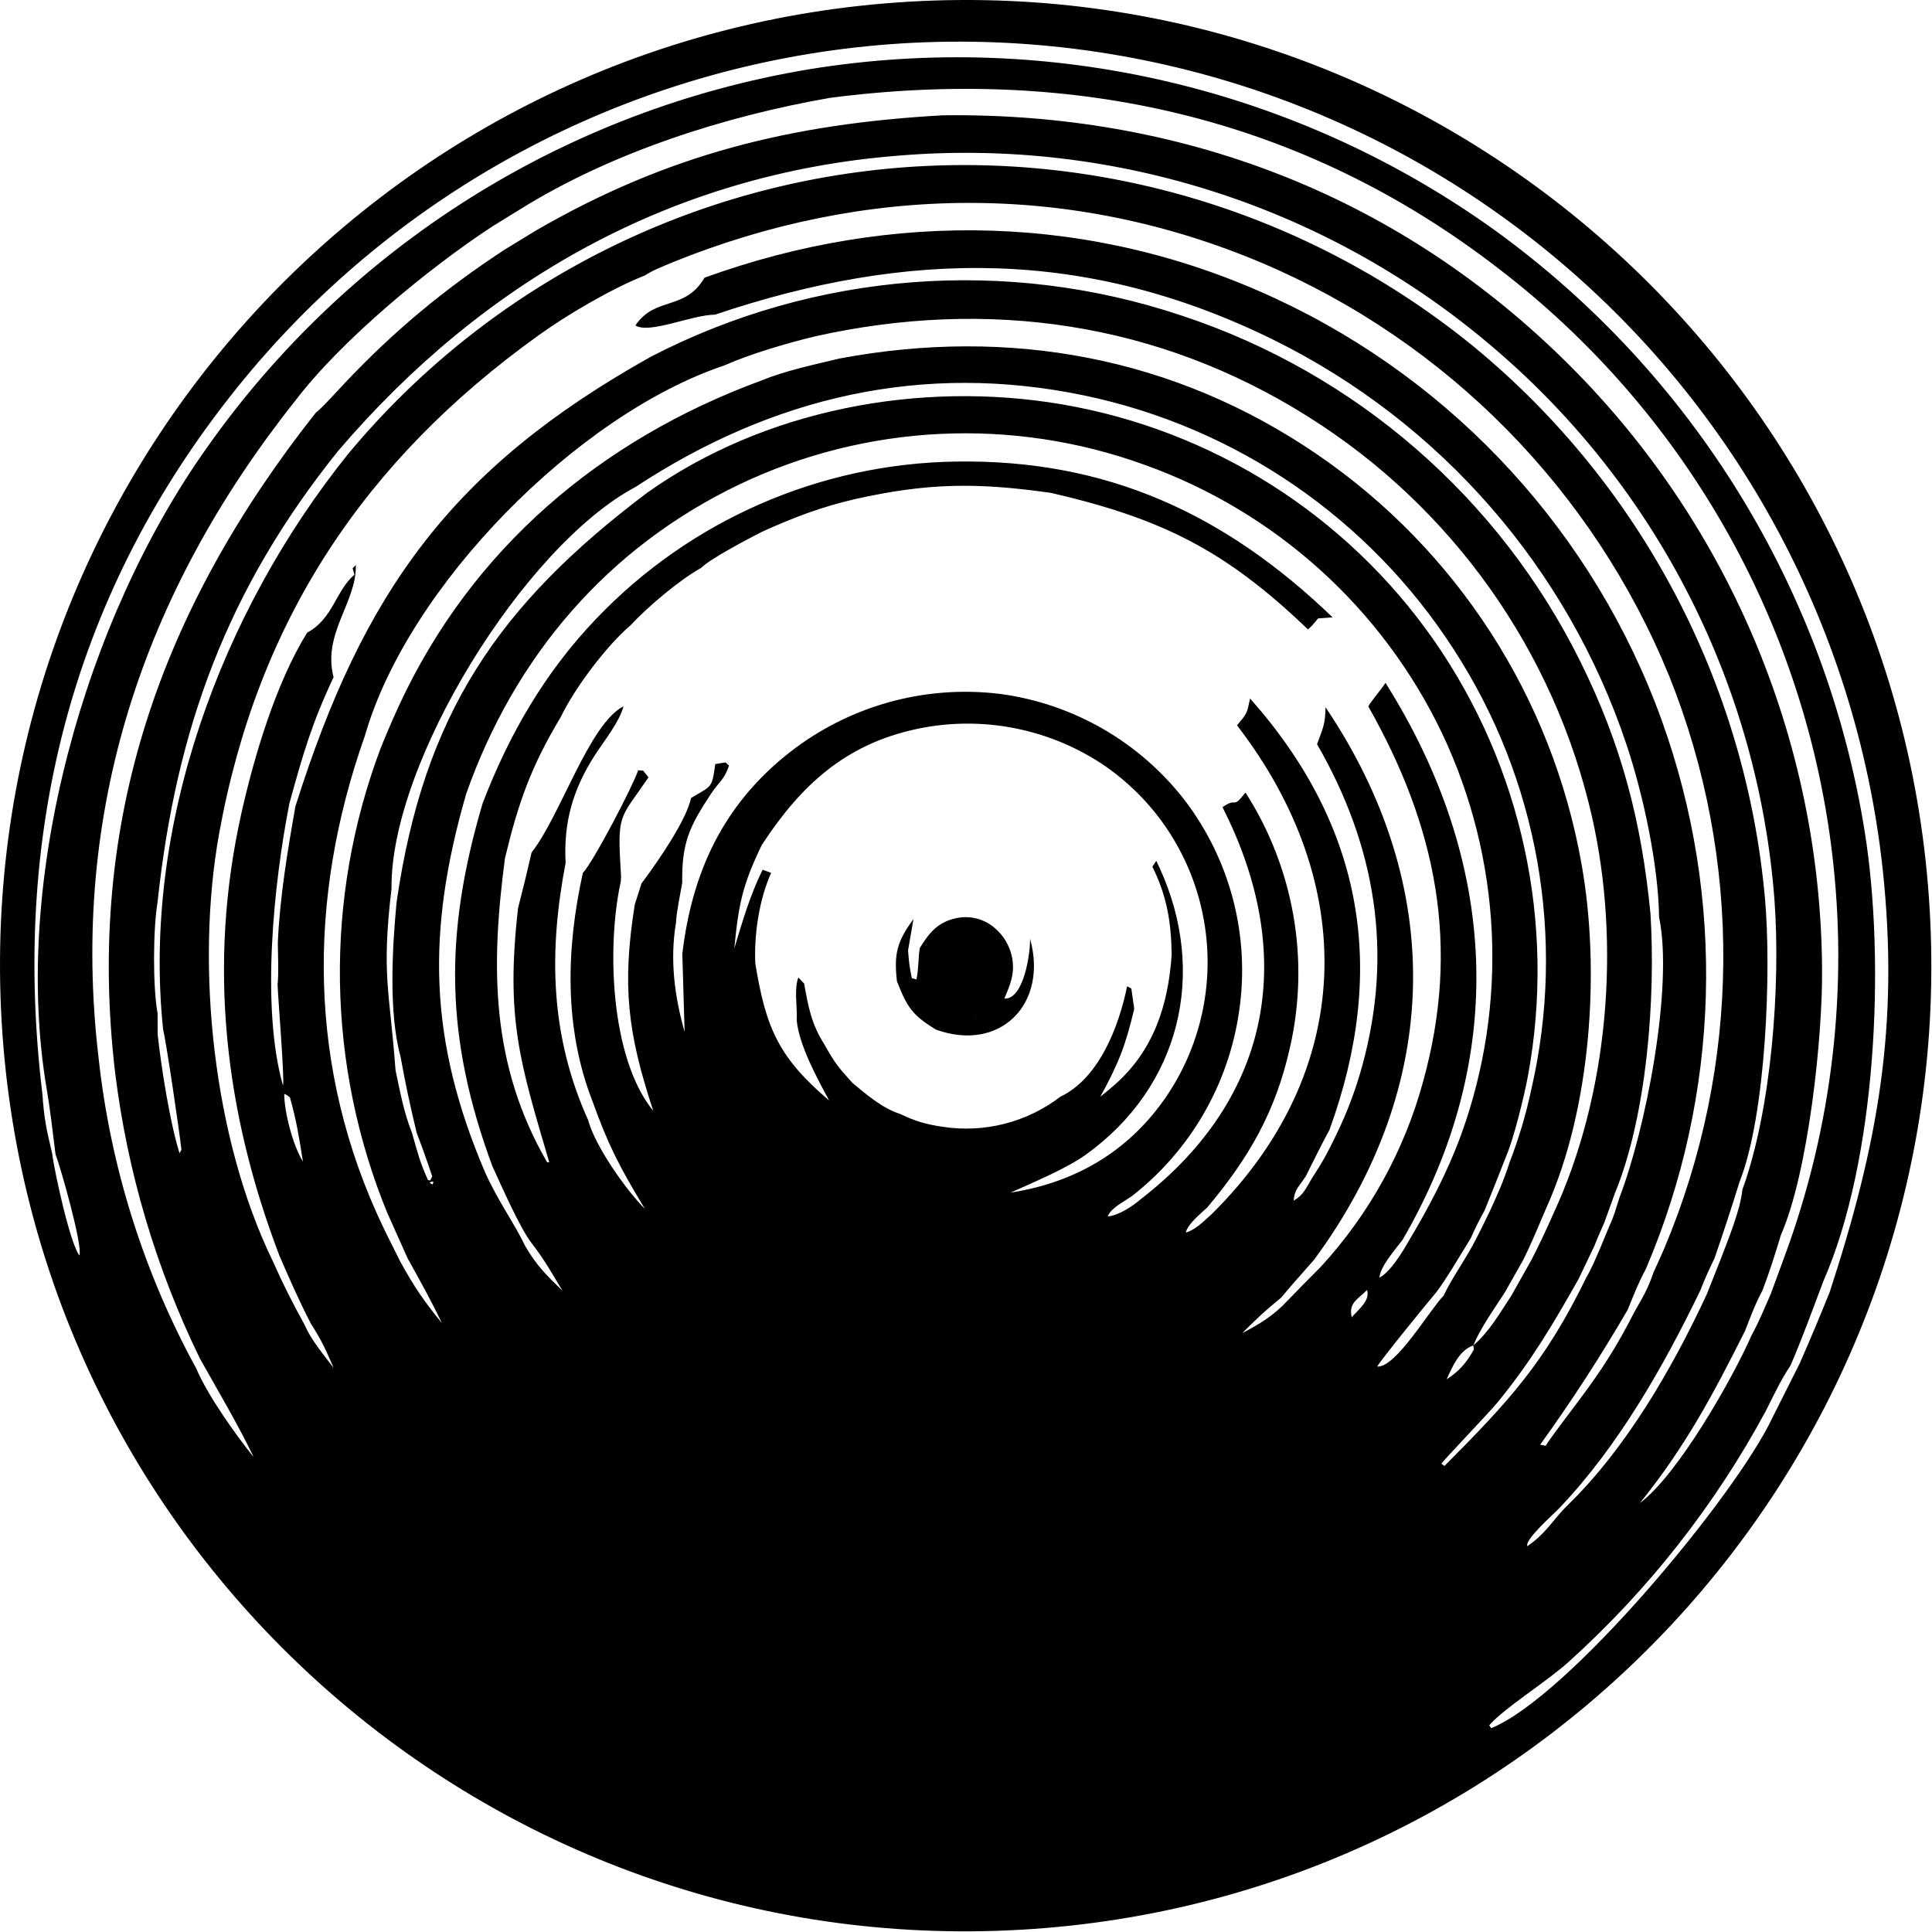
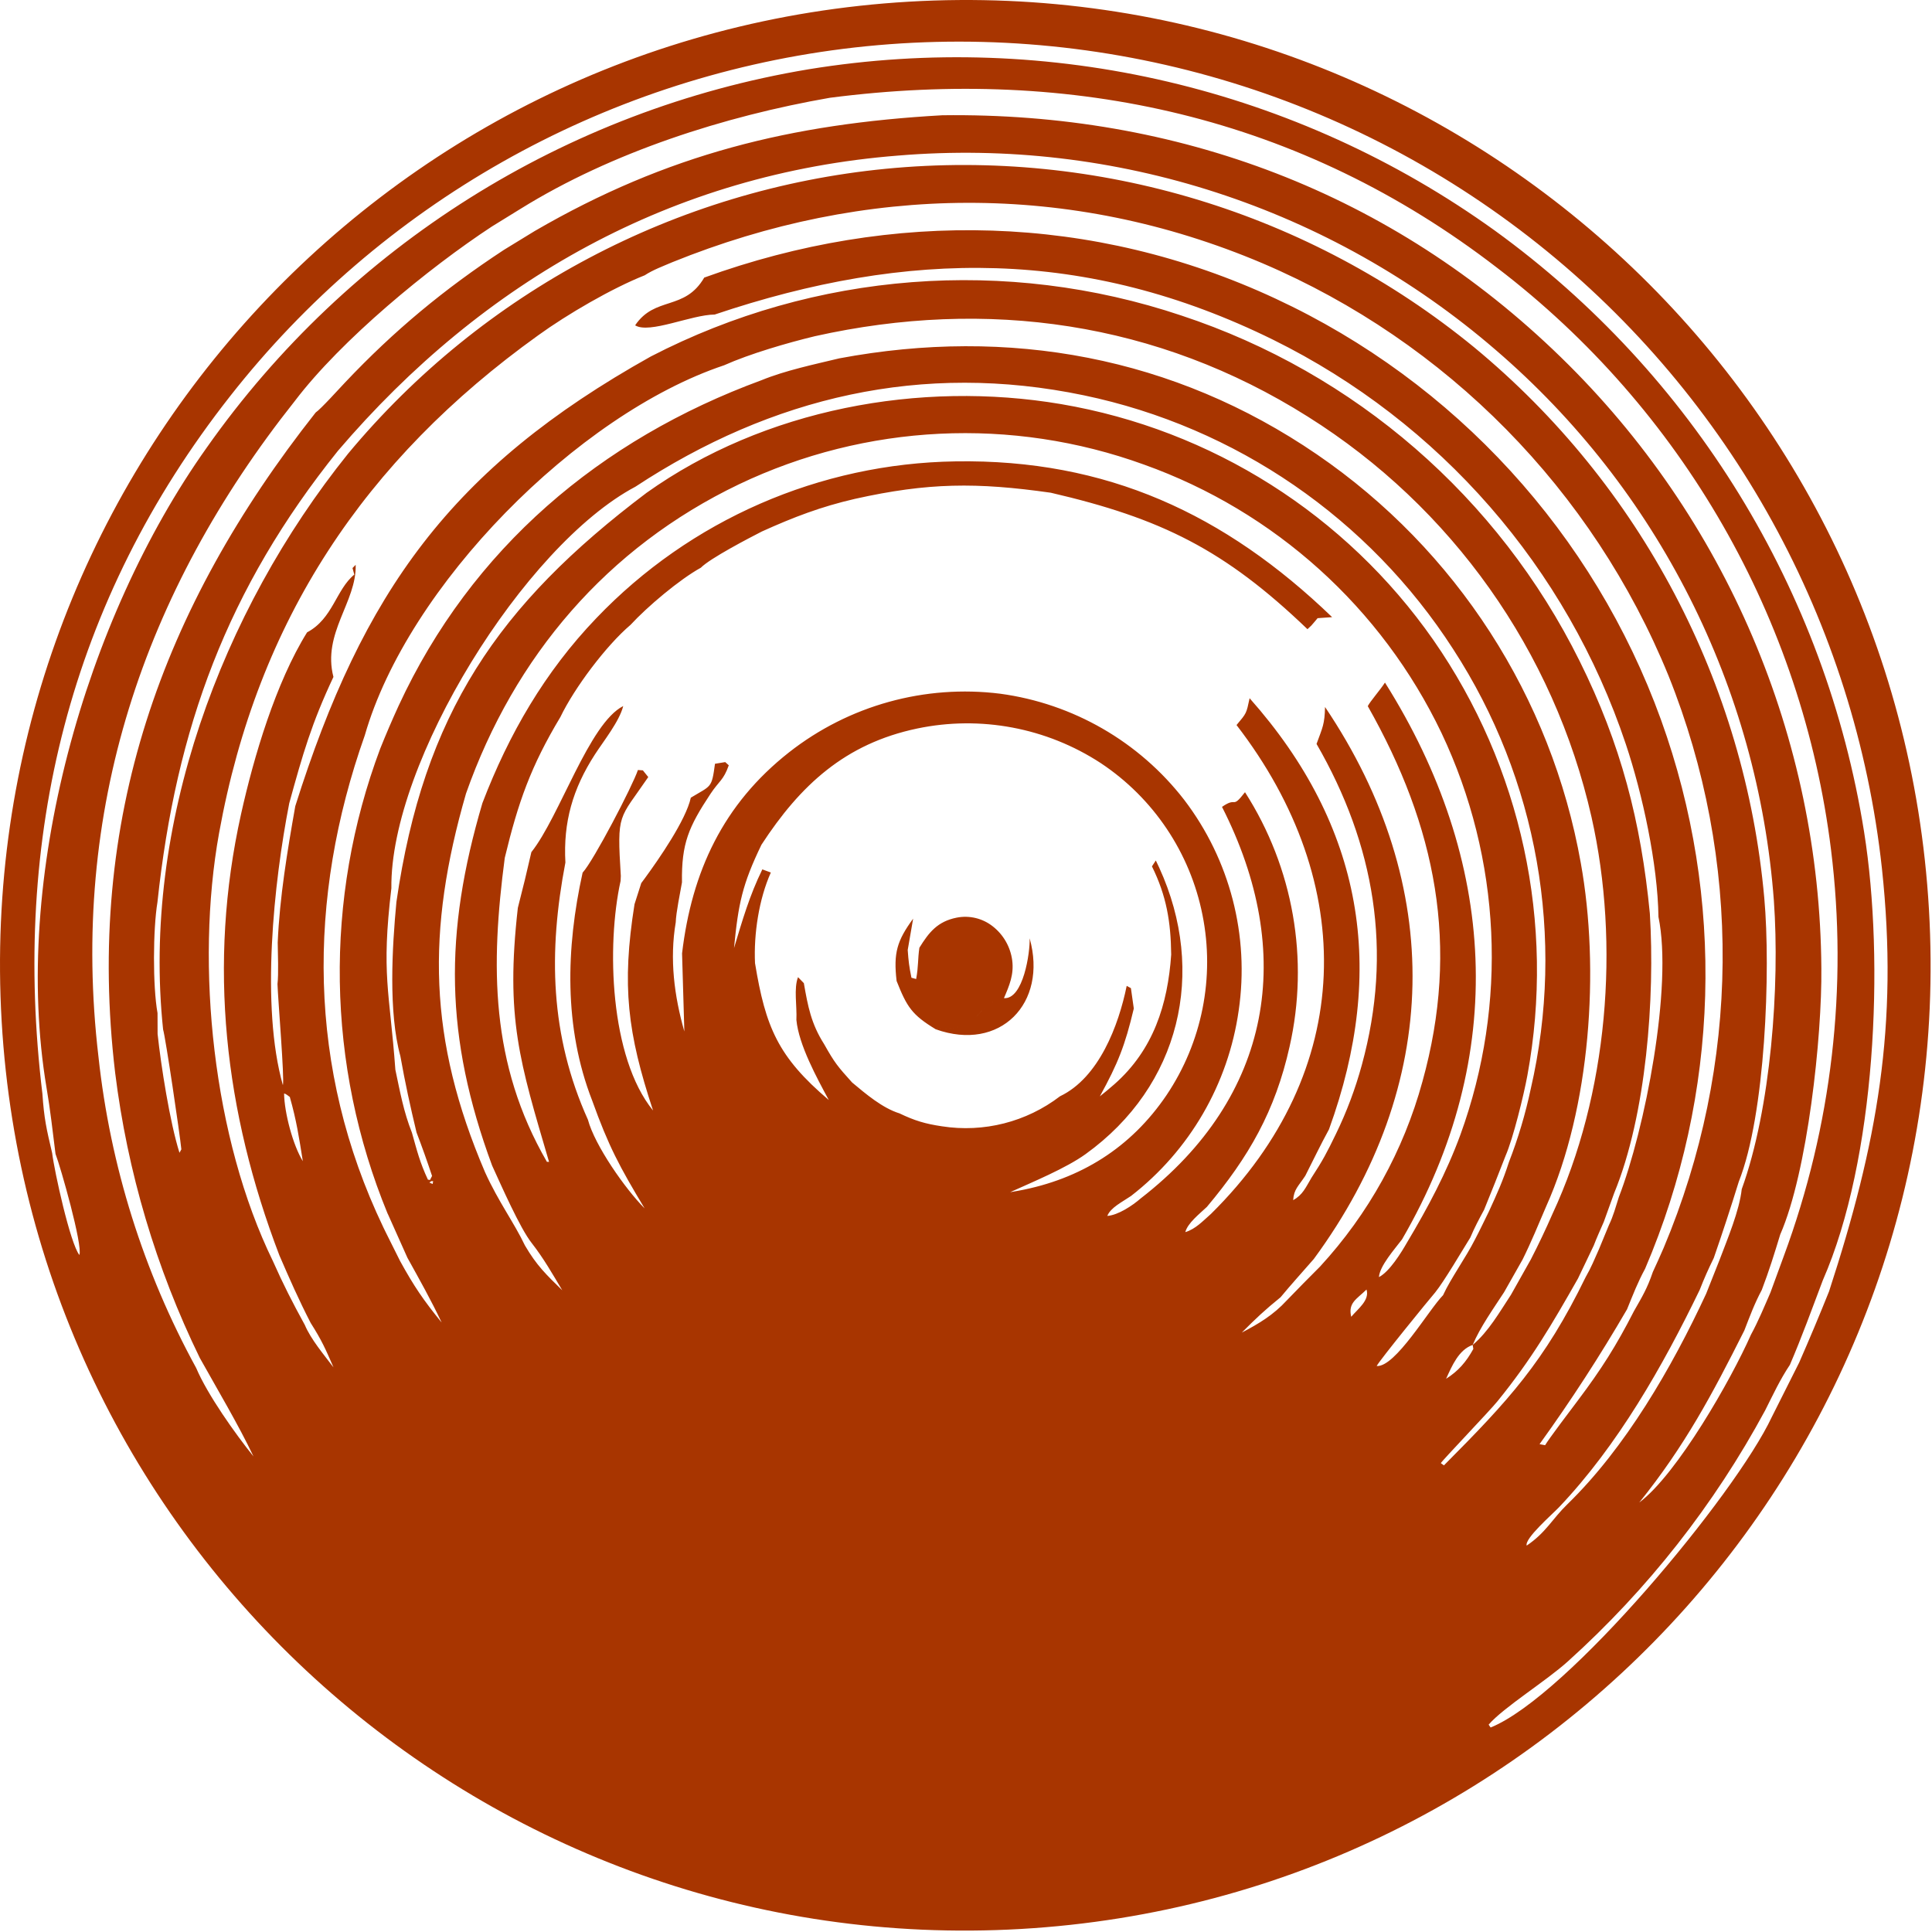
- <svg xmlns="http://www.w3.org/2000/svg" width="960" height="960" viewBox="0 0 960 960" fill="none">
-   <path d="M451.865 0.831C716.481 -14.622 943.505 187.418 958.854 452.04C974.203 716.661 772.093 943.601 507.463 958.865C242.971 974.111 16.169 772.124 0.82 507.637C-14.529 243.152 187.384 16.277 451.865 0.831ZM764.447 121.227C667.074 43.76 542.584 8.812 419.12 24.286C298.73 39.462 189.195 101.539 114.316 197.024C34.415 298.702 5.754 416.724 21.077 543.683C21.928 556.109 23.057 561.014 25.926 573.196C27.024 582.206 34.871 618.069 39.46 623.841C41.196 619.033 30.085 579.991 27.594 573.587C26.228 562.671 24.979 551.507 23.131 540.681C5.698 436.826 42.24 307.602 102.742 222.543C173.279 122.341 281.033 54.589 401.903 34.445C521.764 14.868 644.491 43.714 743.08 114.636C841.504 185.978 907.538 293.525 926.622 413.585C936.889 478.102 932.437 576.328 906.071 636.475C900.801 650.425 895.599 664.802 889.716 678.464C884.906 685.608 881.292 693.413 877.403 701.13C852.129 747.972 819.009 790.126 779.477 825.754C768.738 835.523 747.382 848.711 739.982 857.29L740.965 858.722C779.255 843.237 862.565 743.026 880.711 704.435L894.338 677.322C899.471 665.609 904.434 653.816 909.192 641.948C933.068 568.749 943.863 509.779 935.473 431.662C922.17 309.508 860.587 197.741 764.447 121.227ZM743.458 173.932C661.456 103.155 554.429 68.341 446.478 77.332C334.285 86.159 240.312 139.4 167.993 224.083C112.979 292.572 87.49 361.973 78.261 448.502C76.052 461.777 75.883 490.239 78.305 503.604L78.339 513.972C80.022 529.614 84.406 557.814 89.216 573.032L90.147 571.32C89.428 563.881 82.237 515.386 81.076 511.762C70.419 410.497 109.861 304.102 173.006 225.54C239.995 144.972 336.058 94.075 440.342 83.899C545.736 73.656 650.896 105.571 732.816 172.666C815.53 241.008 867.46 339.608 877.011 446.477C880.234 482.399 877.556 554.1 864.322 587.395C860.4 600.099 856.255 612.736 851.906 625.301C849.092 631.071 847.234 635.194 844.897 641.168C826.547 679.116 804.154 718.518 775.009 749.182C771.496 752.89 757.812 764.723 758.886 768.296C768.487 761.824 771.495 755.163 779.101 747.765C808.026 719.636 831.066 679.771 848.103 643.09L854.789 626.226C858.729 615.777 864.629 601.831 865.789 591.123C880.319 550.949 884.77 489.902 881.768 447.725C873.855 341.712 824.108 243.2 743.458 173.932ZM744.264 133.17C646.561 57.848 533.372 32.994 412.503 48.607C360.235 57.724 304.177 75.597 258.783 103.792L244.519 112.589C213.03 133.245 169.708 168.843 146.549 199.337C71.063 294.403 34.628 403.32 48.945 525.295C54.809 579.547 71.311 632.111 97.506 679.979C103.18 693.363 116.97 712.758 126.011 723.978C118.722 708.583 107.766 690.138 99.32 675.011C77.556 630.39 63.334 582.471 57.232 533.2C42.388 407.832 80.124 302.32 156.925 205.042C159.324 203.497 169.033 192.77 171.489 190.169C195.872 164.356 220.744 143.728 250.561 124.165L265.837 114.822C331.724 76.567 393.38 61.514 468.405 57.294C585.096 55.799 691.892 95.718 775.981 177.659C857.995 257.48 904.604 366.837 905.372 481.276C905.73 515.071 898.55 582.597 884.924 613.657C881.956 623.422 879.415 631.632 875.766 641.191C872.082 648.113 869.899 654.114 867.068 661.379C851.105 693.172 837.496 718.749 814.848 746.883C833.744 732.737 860.639 685.545 870.343 663.525C874.077 656.666 876.925 649.694 880.046 642.543L886.715 624.346C910.574 559.881 918.623 490.63 910.182 422.412C895.975 307.624 836.183 203.38 744.264 133.17ZM627.601 130.88C531.9 90.274 430.082 91.516 334.21 130.334C329.585 132.328 324.613 134.124 320.484 136.839C304.122 143.32 281.914 156.276 267.553 166.665C181.265 228.564 128.067 308.23 108.912 414.048C96.954 480.113 105.938 565.905 135.642 626.832C140.887 638.66 145.301 647.252 151.527 658.63C154.549 665.788 160.964 673.34 165.785 679.708C161.782 670.503 159.952 666.293 154.422 657.597C148.504 646.101 144 635.868 138.861 623.978C111.622 552.674 103.185 479.524 119.816 404.69C126.157 376.15 137.123 339.267 152.642 314.338C165.518 307.494 166.96 293.16 176.114 285.627L175.226 282.37L176.8 280.765C177.323 299.254 160.111 314.704 165.744 336.498C154.872 359.637 150.543 374.665 143.779 399.29C136.106 438.547 129.524 500.363 140.614 539.406C141.486 536.51 138.171 496.483 137.933 489.162C138.532 484.086 138.107 474.015 138.048 468.513C139.018 445.896 142.844 422.993 146.783 400.707C180.36 294.295 224.141 232.726 323.48 177.216C405.046 135.007 500.24 127.664 587.314 156.868C673.583 185.355 744.851 247.204 785.207 328.604C805.74 369.916 815.7 408.417 820.117 454.078C822.692 495.791 818.429 554.09 802.364 593.119L797.214 607.375C795.611 611.095 793.649 615.39 792.233 619.113L784.389 635.54C771.393 658.43 761.26 675.743 744.392 696.529C740.321 701.544 716.978 725.883 716.218 727.301L717.747 728.423C749.766 696.235 767.612 677.083 788.209 634.823C790.972 630.058 792.609 625.934 794.843 620.92L799.771 608.975C801.954 604.502 803.183 599.805 804.718 595.025C817.611 561.636 831.612 490.426 824.398 455.787C824.023 429.55 816.467 394.693 808.196 369.968C778.897 282.226 715.753 209.825 632.811 168.862C539.968 123.165 451.352 123.982 355.262 156.354C343.658 156.426 322.798 166.112 315.716 161.712C325.64 147.027 340.298 154.712 350.068 137.985C443.698 104.025 543.396 106.175 634.142 148.485C723.308 189.995 792.25 265.346 825.677 357.845C857.653 446.497 854.823 543.971 817.781 630.625C814.029 637.544 811.743 643.56 808.793 650.804C795.405 673.86 780.893 696.241 765.288 717.864L768.049 718.397C769.727 715.424 781.404 700.055 784.286 696.216C796.036 680.578 803.336 669.11 812.222 651.73C816.485 644.255 818.804 640.488 821.618 632.243C823.46 628.293 825.251 624.318 826.974 620.317C865.226 529.528 866.096 427.314 829.395 335.891C791.757 243.639 719.244 169.967 627.601 130.88ZM650.063 207.082C575.384 159.975 490.574 148.041 405.063 167.123C391.481 170.396 372.674 175.876 359.933 181.576C286.95 205.989 202.658 291.254 181.332 365.536C152.546 446.856 152.827 531.248 190.488 609.956L191.729 612.512L198.881 626.843C205.858 639.513 210.505 646.323 219.53 657.396C214.283 646.249 208.488 635.998 202.531 625.228L192.822 603.527C192.762 603.418 192.705 603.308 192.647 603.199C162.27 529.405 160.969 446.843 189.006 372.128C191.886 364.943 194.939 357.83 198.162 350.793C234.36 272.603 298.389 218.433 378.491 189.009C390.398 184.139 404.573 181.178 417.217 178.132C501.354 162.369 583.573 177.239 654.672 225.915C723.892 273.275 771.155 346.489 785.805 429.071C795.304 481.815 790.63 550.644 768.524 599.817C764.764 608.601 761.109 617.526 756.861 626.074L747.664 642.332C742.444 650.371 735.664 659.879 732.056 668.544C725.115 670.937 721.782 678.925 718.828 685.373C724.918 681.529 728.866 676.925 732.371 670.54L732.056 668.544C739.945 661.888 745.36 652.305 751.099 643.592L760.995 625.98C764.817 618.543 768.403 610.988 771.751 603.326C799.277 544.244 805.382 469.433 791.125 406.17C772.45 323.689 721.688 252.044 650.063 207.082ZM538.774 196.506C458.418 179.747 383.761 197.277 315.876 241.92C260.567 271.218 193.798 379.036 194.545 441.537C189.429 484.509 193.674 492.498 196.53 531.738C198.884 542.797 200.592 552.517 204.77 563.058C207.34 572.177 208.661 577.713 212.706 586.383L213.738 586.543L214.769 584.552C212.368 577.287 209.797 570.079 207.057 562.937C203.879 549.723 201.41 538.365 199.02 524.999C193.026 503.187 194.929 470.738 197.056 448.335C210.575 354.852 247.533 300.697 321.393 244.979C379.864 203.348 457.2 188.968 527.486 200.884C602.346 213.624 668.978 255.842 712.468 318.092C756.328 381.132 773.167 459.092 759.228 534.615C757.499 544.1 752.183 565.869 748.395 574.526C744.923 583.505 741.365 592.451 737.723 601.362C735.042 606.335 733.062 610.007 730.86 615.195C726.706 621.854 717.879 636.917 713.419 642.439C710.692 645.562 685.516 676.468 684.322 679.03C693.629 679.715 710.269 650.947 717.333 643.817C721.124 635.491 728.537 625.352 733.285 615.944C735.616 611.517 737.904 606.678 740.131 602.163C744.254 593.163 746.98 587.236 750.067 577.674C754.658 565.851 758.284 553.675 760.91 541.266C778.249 466.198 764.332 387.306 722.358 322.7C680.521 257.759 614.393 212.304 538.774 196.506ZM568.669 230.941C502.957 207.111 430.432 210.638 367.343 240.734C301.817 272.131 255.64 326.27 231.642 394.47C211.91 462.762 212.849 516.684 241.106 582.693C247.819 597.484 255.617 607.867 260.955 619.129C266.782 629.082 271.46 633.539 279.499 641.394C274.47 632.991 270.322 625.642 264.285 617.871C258.418 610.469 249.002 588.908 244.629 579.402C221.038 515.481 220.653 464.051 239.802 399.196C252.925 364.898 270.851 333.944 296.414 307.29C343.107 258.421 407.462 230.339 475.043 229.343C550.053 228.156 608.878 255.443 662.178 306.773L654.959 307.287L653.526 309C651.439 311.456 652.308 310.513 649.926 312.757C608.748 273.234 577.22 257.661 522.329 244.925C485.517 239.695 461.298 239.874 424.984 247.975C408.055 251.877 394.582 257.034 378.71 264.202C372.471 267.387 352.949 277.54 348.382 282.203C337.757 288.054 321.77 301.559 313.447 310.589C301.322 320.882 285.503 341.974 278.563 356.419C263.852 380.949 257.602 398.674 250.915 426.417C243.877 479.912 243.614 528.687 271.868 577.526L272.929 577.547C258.265 527.664 251.211 506.104 257.412 451.287C259.796 442.088 262.038 432.852 264.136 423.583C278.233 405.888 292.795 359.567 309.791 350.973C307.87 358.615 300.002 368.406 295.713 375.04C284.674 392.123 279.945 408.706 281.052 428.748C272.533 473.192 273.382 514.711 292.248 556.584C295.661 569.368 310.813 591.021 320.418 600.653C307.897 579.809 302.542 569.825 294.357 547.054C280.184 510.676 281.33 471.251 289.604 433.791C295.079 427.874 314.495 390.598 317.1 382.758L319.563 382.932L322.241 386.268C307.586 407.762 306.633 403.575 308.602 435.457L308.485 437.906C301.432 469.831 303.085 525.621 324.623 552.016C311.916 513.535 308.963 490.039 315.411 449.463L318.762 438.976L320.587 436.514C327.506 427.066 340.999 407.602 343.395 396.518C353.647 390.319 353.737 391.984 355.41 379.658L360.501 378.83L362.266 380.42C359.626 387.926 357.486 388.087 353.152 394.642C342.364 410.963 338.703 419.199 339 438.619C338.091 443.815 336.057 453.618 335.898 458.478C332.805 476.769 335.136 495.017 340.181 512.731L339.043 473.92C343.861 433.26 359.467 399.708 392.251 373.95C421.954 350.643 459.734 340.164 497.199 344.836C533.426 349.738 566.272 368.689 588.647 397.597C611.411 427.432 621.177 465.19 615.733 502.321C610.557 538.834 591.364 571.894 562.224 594.497C557.822 597.503 552.075 600.251 550.423 604.415C555.827 604.037 562.974 599.244 566.965 595.767C632.55 544.966 644.366 473.676 607.445 401.093C615.154 395.668 612.002 402.65 618.873 393.797C642.892 431.283 650.875 476.832 641.035 520.25C633.865 552.34 620.747 575.104 599.939 599.916C596.279 603.378 590.303 608.031 589.207 612.477C594.354 610.894 597.823 607.041 601.973 603.4C673.849 532.403 675.256 439.001 614.664 360.414C619.717 354.394 619.51 354.774 621.164 347.076C677.654 410.749 689.519 481.856 660.622 561.383C656.375 569.145 652.839 576.618 648.851 584.443C645.366 589.759 643.191 591.108 642.808 596.572C647.6 593.962 649.052 590.239 651.907 585.464C657.542 576.823 659.602 572.915 664.058 563.703C669.422 552.67 673.744 541.161 676.964 529.324C692.418 472.934 683.353 419.905 654.434 369.797C657.467 361.524 658.468 359.996 658.654 351.435C718.446 440.157 716.618 539.431 653.079 625.82C647.785 631.906 641.634 638.684 636.557 644.84C628.613 651.287 624.407 655.252 617.278 662.412C625.754 657.983 633.03 653.606 639.618 646.435C645.086 640.766 650.608 635.151 656.183 629.589C680.243 603.464 697.69 571.95 707.058 537.692C725.863 470.13 713.753 410.78 679.902 351.01C681.084 348.638 686.255 342.767 688.443 339.3C743.977 427.439 750.041 524.669 696.929 616.077C693.185 621.029 685.847 629.241 685.444 634.827C690.685 632.161 696.533 622.682 699.472 617.539C709.779 600.269 718.979 583.034 725.929 564.107C749.619 498.946 746.241 427.013 716.552 364.357C686.797 302.11 633.639 254.153 568.669 230.941ZM679.274 641.006C674.388 645.831 670.024 647.534 671.668 654.553C675.116 650.516 680.918 646.274 679.274 641.006ZM547.142 379.308C520.199 361.72 487.377 355.546 455.887 362.143C420.098 369.659 397.798 390.314 378.508 419.905C368.986 439.619 367.01 449.165 364.868 471.267C369.046 457.438 372.563 445.179 378.945 432.158L383.169 433.715C377.234 446.97 374.639 464.3 375.306 478.753C380.562 510.671 386.708 525.317 411.977 546.807C406.087 535.85 397.067 519.447 395.88 507.011C396.219 500.002 394.504 491.428 396.682 485.734L399.579 488.705C401.61 500.232 403.164 508.81 409.663 519.026C414.974 528.462 416.396 530.11 423.567 538.082C430.358 543.755 438.613 550.801 447.123 553.445C454.608 557.035 459.878 558.639 468.211 559.866C489.003 563.119 510.22 557.724 526.932 544.933C546.285 535.693 556.058 509.723 560.064 490.059L562.161 491.202L563.597 501.32C559.244 519.694 555.753 528.518 546.718 544.979C549.167 543.038 551.57 541.038 553.922 538.981C573.362 521.862 580.488 499.243 582.184 474.496C581.997 458.26 579.85 445.3 572.617 430.664L574.541 427.732C575.126 428.934 575.698 430.142 576.256 431.358C599.932 483.176 586.765 539.747 539.598 573.715C529.906 580.694 513.307 587.554 502.126 592.619C503.509 592.387 504.891 592.144 506.27 591.892C537.101 586.179 562.193 570.496 579.861 544.38C597.528 518.093 603.962 485.837 597.732 454.783C591.6 423.889 573.388 396.719 547.142 379.308ZM213.446 587.82L215.049 588.546L215.313 587.151L214.37 587.126L213.446 587.82ZM141.218 543.574C141.335 553.015 145.589 569.227 150.528 577.207C148.627 565.238 147.376 556.968 144.062 545.294C143.143 544.674 142.307 543.777 141.218 543.574ZM475.569 456.143C481.876 454.907 488.408 456.48 493.461 460.452C498.79 464.613 502.272 470.698 503.16 477.4C504.061 484.459 501.765 489.823 499.04 496.175L499.266 496.187C508.752 496.498 512.076 473.307 511.822 466.414C520.887 498.817 497.068 523.035 465.165 511.65C466.309 511.655 467.386 511.633 468.402 511.584C469.08 511.552 469.73 511.509 470.354 511.455C470.979 511.4 471.578 511.336 472.152 511.261C470.14 511.523 467.834 511.662 465.165 511.65C453.295 504.456 450.81 500.544 445.69 487.621C444.068 473.687 445.909 467.616 453.905 456.659L451.214 472.231C451.64 478.132 451.901 480.23 453.064 486.016L455.406 486.657C456.598 480.185 456.155 477.022 457.011 471.117C461.745 463.43 466.075 458.029 475.569 456.143ZM475.324 510.699H475.325H475.324ZM480.238 508.985C479.896 509.155 479.539 509.32 479.166 509.477C479.539 509.32 479.896 509.155 480.238 508.985ZM482.131 507.898H482.132H482.131ZM489.979 500.51C487.758 502.48 486.13 504.737 483.749 506.702C485.378 505.357 486.655 503.876 488.011 502.444C488.428 502.003 488.852 501.567 489.297 501.141C489.519 500.928 489.746 500.717 489.979 500.51ZM492.305 498.748H492.306H492.305ZM494.697 497.49H494.698H494.697ZM497.661 496.489H497.662H497.661Z" fill="black" />
+ <svg xmlns="http://www.w3.org/2000/svg" width="1319" height="1319" viewBox="0 0 1319 1319" fill="none">
+   <path d="M620.605 1.141C984.037 -20.083 1295.84 257.406 1316.92 620.845C1338 984.283 1060.41 1295.97 696.963 1316.93C333.703 1337.87 22.207 1060.46 1.127 697.203C-19.954 333.952 257.359 22.355 620.605 1.141ZM1049.91 166.497C916.178 60.101 745.201 12.103 575.631 33.355C410.285 54.199 259.846 139.455 157.005 270.598C47.267 410.245 7.902 572.34 28.948 746.709C30.117 763.775 31.667 770.512 35.607 787.243C37.116 799.618 47.893 848.876 54.196 856.802C56.58 850.199 41.32 796.577 37.898 787.781C36.022 772.788 34.307 757.456 31.768 742.587C7.825 599.949 58.014 422.469 141.109 305.648C237.986 168.026 385.979 74.975 551.986 47.308C716.606 20.421 885.162 60.038 1020.57 157.444C1155.74 255.427 1246.44 403.136 1272.65 568.03C1286.75 656.639 1280.64 791.546 1244.42 874.153C1237.19 893.313 1230.04 913.059 1221.96 931.823C1215.36 941.635 1210.39 952.354 1205.05 962.952C1170.34 1027.29 1124.85 1085.18 1070.56 1134.11C1055.81 1147.53 1026.48 1165.64 1016.31 1177.43L1017.66 1179.39C1070.25 1158.13 1184.67 1020.49 1209.59 967.491L1228.31 930.254C1235.36 914.167 1242.18 897.97 1248.71 881.67C1281.5 781.137 1296.33 700.145 1284.81 592.856C1266.54 425.088 1181.96 271.584 1049.91 166.497ZM1021.09 238.883C908.463 141.676 761.468 93.861 613.206 106.209C459.116 118.333 330.052 191.457 230.727 307.763C155.17 401.827 120.161 497.143 107.485 615.986C104.452 634.219 104.219 673.306 107.545 691.663L107.592 705.904C109.904 727.388 115.927 766.117 122.532 787.018L123.811 784.666C122.823 774.449 112.947 707.848 111.352 702.869C96.715 563.789 150.885 417.663 237.611 309.763C329.616 199.109 461.552 129.205 604.778 115.229C749.529 101.161 893.959 144.994 1006.47 237.145C1120.07 331.007 1191.39 466.427 1204.51 613.204C1208.94 662.54 1205.26 761.016 1187.09 806.744C1181.7 824.192 1176.01 841.549 1170.03 858.807C1166.17 866.731 1163.62 872.395 1160.41 880.6C1135.2 932.718 1104.45 986.834 1064.42 1028.95C1059.59 1034.04 1040.8 1050.29 1042.28 1055.2C1055.46 1046.31 1059.59 1037.16 1070.04 1027C1109.77 988.368 1141.41 933.617 1164.81 883.239L1173.99 860.076C1179.4 845.725 1187.51 826.572 1189.1 811.865C1209.06 756.69 1215.17 672.845 1211.05 614.918C1200.18 469.317 1131.85 334.017 1021.09 238.883ZM1022.19 182.899C888.006 79.45 732.547 45.314 566.543 66.758C494.756 79.28 417.765 103.827 355.42 142.552L335.83 154.633C292.582 183.003 233.083 231.893 201.275 273.775C97.601 404.342 47.56 553.93 67.223 721.455C75.276 795.965 97.94 868.159 133.918 933.902C141.71 952.285 160.65 978.921 173.067 994.331C163.056 973.187 148.009 947.855 136.41 927.079C106.518 865.796 86.986 799.982 78.605 732.312C58.218 560.128 110.045 415.215 215.525 281.611C218.821 279.489 232.156 264.756 235.529 261.184C269.016 225.731 303.176 197.401 344.128 170.532L365.108 157.699C455.6 105.159 540.279 84.484 643.321 78.689C803.587 76.635 950.263 131.461 1065.75 244.001C1178.39 353.629 1242.41 503.824 1243.46 660.998C1243.96 707.413 1234.09 800.156 1215.38 842.814C1211.3 856.225 1207.81 867.501 1202.8 880.63C1197.74 890.137 1194.74 898.38 1190.86 908.357C1168.93 952.022 1150.24 987.15 1119.14 1025.79C1145.09 1006.36 1182.03 941.549 1195.35 911.305C1200.48 901.884 1204.39 892.309 1208.68 882.487L1217.84 857.495C1250.61 768.957 1261.66 673.845 1250.07 580.151C1230.56 422.499 1148.44 279.327 1022.19 182.899ZM861.966 179.754C730.527 123.984 590.687 125.69 459.013 179.005C452.661 181.743 445.833 184.21 440.163 187.939C417.691 196.839 387.189 214.633 367.464 228.902C248.954 313.916 175.891 423.331 149.583 568.665C133.158 659.4 145.498 777.229 186.293 860.907C193.498 877.153 199.56 888.954 208.112 904.582C212.262 914.413 221.072 924.784 227.694 933.53C222.197 920.887 219.683 915.105 212.086 903.162C203.959 887.373 197.773 873.32 190.715 856.989C153.304 759.058 141.717 658.593 164.559 555.814C173.268 516.615 188.329 465.958 209.644 431.721C227.328 422.321 229.307 402.635 241.88 392.289L240.661 387.814L242.822 385.61C243.541 411.003 219.901 432.222 227.637 462.154C212.705 493.934 206.761 514.575 197.471 548.395C186.933 602.312 177.892 687.213 193.124 740.835C194.32 736.858 189.768 681.885 189.442 671.829C190.264 664.859 189.68 651.025 189.598 643.469C190.931 612.405 196.186 580.951 201.596 550.342C247.711 404.192 307.842 319.633 444.278 243.394C556.302 185.422 687.044 175.337 806.634 215.446C925.119 254.572 1023 339.517 1078.43 451.314C1106.63 508.054 1120.31 560.931 1126.37 623.644C1129.91 680.934 1124.05 761.002 1101.99 814.606L1094.92 834.187C1092.71 839.295 1090.02 845.193 1088.08 850.307L1077.3 872.867C1059.45 904.305 1045.54 928.084 1022.37 956.632C1016.78 963.521 984.713 996.952 983.673 998.897L985.775 1000.44C1029.75 956.229 1054.26 929.925 1082.55 871.884C1086.34 865.339 1088.59 859.675 1091.66 852.789L1098.43 836.384C1101.43 830.24 1103.11 823.789 1105.22 817.224C1122.93 771.366 1142.16 673.564 1132.25 625.99C1131.74 589.957 1121.36 542.083 1110 508.124C1069.76 387.616 983.036 288.178 869.122 231.919C741.608 169.158 619.9 170.28 487.926 214.741C471.99 214.84 443.342 228.143 433.614 222.101C447.244 201.931 467.376 212.485 480.794 189.512C609.388 142.87 746.316 145.824 870.949 203.934C993.413 260.945 1088.1 364.434 1134.01 491.475C1177.93 613.231 1174.04 747.105 1123.16 866.119C1118.01 875.622 1114.87 883.883 1110.82 893.833C1092.43 925.498 1072.5 956.237 1051.07 985.935L1054.86 986.667C1057.17 982.584 1073.2 961.477 1077.16 956.204C1093.3 934.726 1103.32 918.976 1115.53 895.106C1121.38 884.839 1124.57 879.665 1128.43 868.34C1130.96 862.915 1133.42 857.455 1135.79 851.96C1188.33 727.268 1189.52 586.886 1139.11 461.323C1087.42 334.622 987.831 233.437 861.966 179.754ZM892.817 284.412C790.251 219.713 673.768 203.324 556.326 229.532C537.672 234.027 511.841 241.553 494.341 249.381C394.106 282.911 278.336 400.016 249.045 502.036C209.51 613.723 209.897 729.632 261.622 837.731L263.327 841.242L273.148 860.924C282.73 878.325 289.113 887.677 301.508 902.886C294.301 887.577 286.344 873.498 278.163 858.706L264.828 828.9C264.746 828.751 264.666 828.6 264.586 828.45C222.866 727.1 221.079 613.707 259.586 511.092C263.543 501.224 267.735 491.454 272.162 481.79C321.877 374.401 409.816 300.002 519.831 259.591C536.184 252.901 555.651 248.836 573.017 244.652C688.574 223.003 801.495 243.425 899.145 310.278C994.214 375.324 1059.13 475.878 1079.25 589.299C1092.29 661.739 1085.87 756.271 1055.51 823.806C1050.35 835.871 1045.33 848.129 1039.5 859.868L1026.86 882.196C1019.69 893.238 1010.38 906.296 1005.43 918.197C995.893 921.484 991.316 932.455 987.259 941.312C995.624 936.032 1001.05 929.708 1005.86 920.939L1005.43 918.197C1016.26 909.055 1023.7 895.895 1031.58 883.928L1045.17 859.739C1050.42 849.525 1055.35 839.148 1059.95 828.624C1097.75 747.48 1106.14 644.733 1086.55 557.846C1060.91 444.564 991.188 346.164 892.817 284.412ZM739.968 269.888C629.604 246.87 527.068 270.947 433.834 332.261C357.871 372.499 266.168 520.578 267.194 606.418C260.167 665.439 265.997 676.41 269.92 730.304C273.153 745.493 275.499 758.843 281.238 773.32C284.768 785.845 286.581 793.447 292.137 805.356L293.554 805.576L294.971 802.84C291.673 792.862 288.141 782.964 284.377 773.154C280.013 755.006 276.622 739.406 273.34 721.05C265.107 691.092 267.721 646.525 270.642 615.757C289.209 487.364 339.969 412.985 441.411 336.46C521.716 279.282 627.932 259.535 724.464 275.9C827.279 293.397 918.792 351.38 978.523 436.876C1038.76 523.456 1061.89 630.53 1042.75 734.256C1040.37 747.284 1033.07 777.18 1027.87 789.069C1023.1 801.401 1018.21 813.689 1013.21 825.928C1009.53 832.758 1006.81 837.801 1003.78 844.926C998.079 854.072 985.955 874.759 979.83 882.344C976.084 886.632 941.511 929.076 939.869 932.598C952.651 933.539 975.504 894.031 985.206 884.237C990.413 872.802 1000.59 858.877 1007.12 845.954C1010.32 839.874 1013.46 833.229 1016.52 827.026C1022.18 814.666 1025.92 806.527 1030.16 793.394C1036.47 777.155 1041.45 760.433 1045.06 743.391C1068.87 640.29 1049.76 531.938 992.108 443.205C934.647 354.013 843.825 291.584 739.968 269.888ZM781.026 317.181C690.775 284.452 591.167 289.296 504.519 330.63C414.524 373.751 351.104 448.107 318.143 541.775C291.043 635.57 292.334 709.629 331.143 800.287C340.362 820.602 351.072 834.862 358.403 850.33C366.406 863.999 372.831 870.12 383.873 880.908C376.965 869.368 371.269 859.275 362.977 848.602C354.92 838.436 341.986 808.823 335.98 795.767C303.579 707.976 303.052 637.341 329.351 548.267C347.375 501.161 371.995 458.648 407.103 422.04C471.233 354.922 559.619 316.354 652.437 314.986C755.458 313.356 836.25 350.833 909.454 421.331L899.539 422.035L897.571 424.39C894.704 427.762 895.899 426.467 892.627 429.55C836.072 375.267 792.77 353.88 717.381 336.388C666.823 329.204 633.56 329.449 583.686 340.575C560.434 345.934 541.93 353.018 520.13 362.862C511.562 367.238 484.75 381.181 478.477 387.585C463.885 395.621 441.928 414.17 430.498 426.572C413.844 440.708 392.117 469.678 382.586 489.517C362.382 523.206 353.798 547.549 344.614 585.653C334.947 659.124 334.587 726.113 373.391 793.189L374.848 793.221C354.709 724.709 345.021 695.097 353.538 619.809C356.812 607.174 359.89 594.491 362.771 581.761C382.132 557.457 402.133 493.839 425.476 482.036C422.838 492.532 412.031 505.979 406.14 515.09C390.979 538.553 384.484 561.329 386.004 588.856C374.305 649.896 375.471 706.919 401.381 764.429C406.068 781.987 426.879 811.725 440.071 824.954C422.874 796.327 415.519 782.614 404.279 751.34C384.812 701.377 386.386 647.23 397.751 595.782C405.269 587.657 431.936 536.459 435.515 525.691L438.897 525.93L442.575 530.512C422.448 560.031 421.138 554.282 423.843 598.068L423.682 601.432C413.995 645.279 416.266 721.903 445.847 758.154C428.395 705.303 424.338 673.032 433.194 617.305L437.796 602.902L440.303 599.521C449.806 586.544 468.337 559.811 471.628 544.589C485.708 536.075 485.833 538.363 488.13 521.433L495.122 520.295L497.546 522.48C493.921 532.788 490.981 533.009 485.029 542.013C470.212 564.428 465.185 575.739 465.592 602.41C464.344 609.547 461.549 623.011 461.332 629.687C457.083 654.808 460.285 679.87 467.213 704.199L465.651 650.896C472.268 595.051 493.703 548.972 538.728 513.594C579.524 481.584 631.412 467.191 682.868 473.608C732.623 480.34 777.736 506.367 808.466 546.071C839.731 587.047 853.143 638.906 845.667 689.902C838.558 740.051 812.197 785.456 772.174 816.498C766.129 820.627 758.236 824.401 755.966 830.121C763.389 829.601 773.205 823.019 778.686 818.243C868.763 748.471 884.991 650.561 834.283 550.873C844.87 543.422 840.541 553.011 849.978 540.853C882.967 592.336 893.932 654.894 880.417 714.526C870.57 758.599 852.552 789.864 823.974 823.941C818.948 828.696 810.74 835.086 809.234 841.192C816.303 839.019 821.067 833.727 826.766 828.727C925.484 731.217 927.417 602.938 844.198 495.003C851.138 486.735 850.853 487.257 853.125 476.684C930.71 564.135 947.006 661.795 907.318 771.021C901.486 781.68 896.627 791.944 891.151 802.69C886.363 809.991 883.377 811.844 882.85 819.349C889.432 815.765 891.427 810.651 895.348 804.093C903.087 792.225 905.917 786.859 912.038 774.206C919.404 759.054 925.339 743.245 929.761 726.987C950.987 649.54 938.538 576.708 898.82 507.89C902.984 496.527 904.359 494.428 904.615 482.67C986.735 604.523 984.224 740.87 896.958 859.519C889.687 867.878 881.238 877.187 874.265 885.643C863.355 894.496 857.579 899.942 847.789 909.774C859.43 903.692 869.422 897.681 878.47 887.832C885.979 880.046 893.563 872.333 901.22 864.695C934.265 828.814 958.227 785.533 971.093 738.481C996.922 645.689 980.289 564.177 933.797 482.087C935.421 478.829 942.522 470.767 945.527 466.005C1021.8 587.057 1030.13 720.596 957.182 846.138C952.041 852.94 941.962 864.218 941.41 871.889C948.608 868.228 956.64 855.209 960.675 848.145C974.832 824.427 987.466 800.755 997.011 774.761C1029.55 685.267 1024.91 586.471 984.133 500.418C943.267 414.927 870.258 349.062 781.026 317.181ZM932.935 880.377C926.224 887.003 920.231 889.341 922.489 898.981C927.225 893.437 935.193 887.612 932.935 880.377ZM751.46 520.953C714.456 496.797 669.379 488.318 626.128 497.378C576.976 507.7 546.348 536.068 519.854 576.709C506.777 603.786 504.063 616.895 501.121 647.251C506.859 628.258 511.689 611.421 520.454 593.538L526.255 595.677C518.104 613.881 514.54 637.683 515.456 657.534C522.675 701.37 531.116 721.486 565.822 751.001C557.732 735.952 545.343 713.423 543.712 696.343C544.178 686.716 541.822 674.942 544.813 667.121L548.793 671.201C551.582 687.033 553.717 698.814 562.643 712.845C569.937 725.805 571.89 728.067 581.74 739.018C591.067 746.808 602.403 756.486 614.091 760.116C624.372 765.047 631.609 767.251 643.053 768.936C671.61 773.405 700.752 765.994 723.704 748.427C750.284 735.736 763.707 700.067 769.21 673.061L772.087 674.63L774.06 688.527C768.083 713.763 763.288 725.882 750.878 748.489C754.242 745.824 757.542 743.077 760.772 740.252C787.472 716.74 797.258 685.674 799.588 651.686C799.331 629.387 796.382 611.588 786.449 591.486L789.09 587.46C789.894 589.111 790.681 590.77 791.447 592.439C823.965 663.608 805.88 741.303 741.099 787.957C727.788 797.542 704.99 806.962 689.634 813.919C691.534 813.6 693.432 813.268 695.327 812.921C737.67 805.074 772.133 783.534 796.399 747.667C820.662 711.563 829.499 667.261 820.943 624.61C812.52 582.18 787.507 544.866 751.46 520.953ZM293.154 807.328L295.355 808.327L295.718 806.41L294.421 806.376L293.154 807.328ZM193.953 746.56C194.114 759.527 199.957 781.792 206.74 792.752C204.128 776.314 202.411 764.956 197.86 748.923C196.597 748.07 195.449 746.838 193.953 746.56ZM653.161 626.48C661.822 624.781 670.794 626.941 677.734 632.397C685.053 638.112 689.834 646.469 691.054 655.674C692.291 665.369 689.138 672.735 685.395 681.46C684.407 681.657 683.484 681.883 682.617 682.134C683.195 681.967 683.798 681.811 684.429 681.667C684.744 681.595 685.067 681.526 685.396 681.46C698.663 682.406 703.303 650.127 702.952 640.585C715.401 685.088 682.688 718.351 638.871 702.714C639.394 702.716 639.908 702.715 640.412 702.709C640.915 702.703 641.409 702.693 641.893 702.679C643.345 702.636 644.711 702.558 645.998 702.446C646.855 702.372 647.678 702.283 648.467 702.181C649.257 702.078 650.013 701.961 650.739 701.832C651.827 701.638 652.846 701.416 653.802 701.168C654.44 701.003 655.05 700.826 655.634 700.639C651.543 701.949 646.201 702.747 638.871 702.714C622.568 692.834 619.155 687.462 612.124 669.712C609.896 650.576 612.424 642.237 623.407 627.188L619.71 648.575C620.296 656.679 620.655 659.561 622.252 667.508L625.468 668.388C627.105 659.499 626.497 655.156 627.672 647.045C634.175 636.488 640.121 629.07 653.161 626.48ZM660.264 698.697C659.814 698.939 659.344 699.172 658.853 699.398C659.344 699.172 659.814 698.939 660.264 698.697ZM673.945 686.574C671.043 688.913 668.949 691.633 666.339 694.167C666.8 693.72 667.245 693.267 667.68 692.812C667.971 692.508 668.257 692.203 668.542 691.898C669.396 690.982 670.235 690.064 671.117 689.168C671.41 688.87 671.709 688.574 672.014 688.281C672.625 687.696 673.262 687.124 673.945 686.574ZM680.177 682.959C678.401 683.656 676.895 684.475 675.565 685.375L676.146 684.994C677.331 684.243 678.655 683.556 680.177 682.959Z" fill="#A83500" />
</svg>
